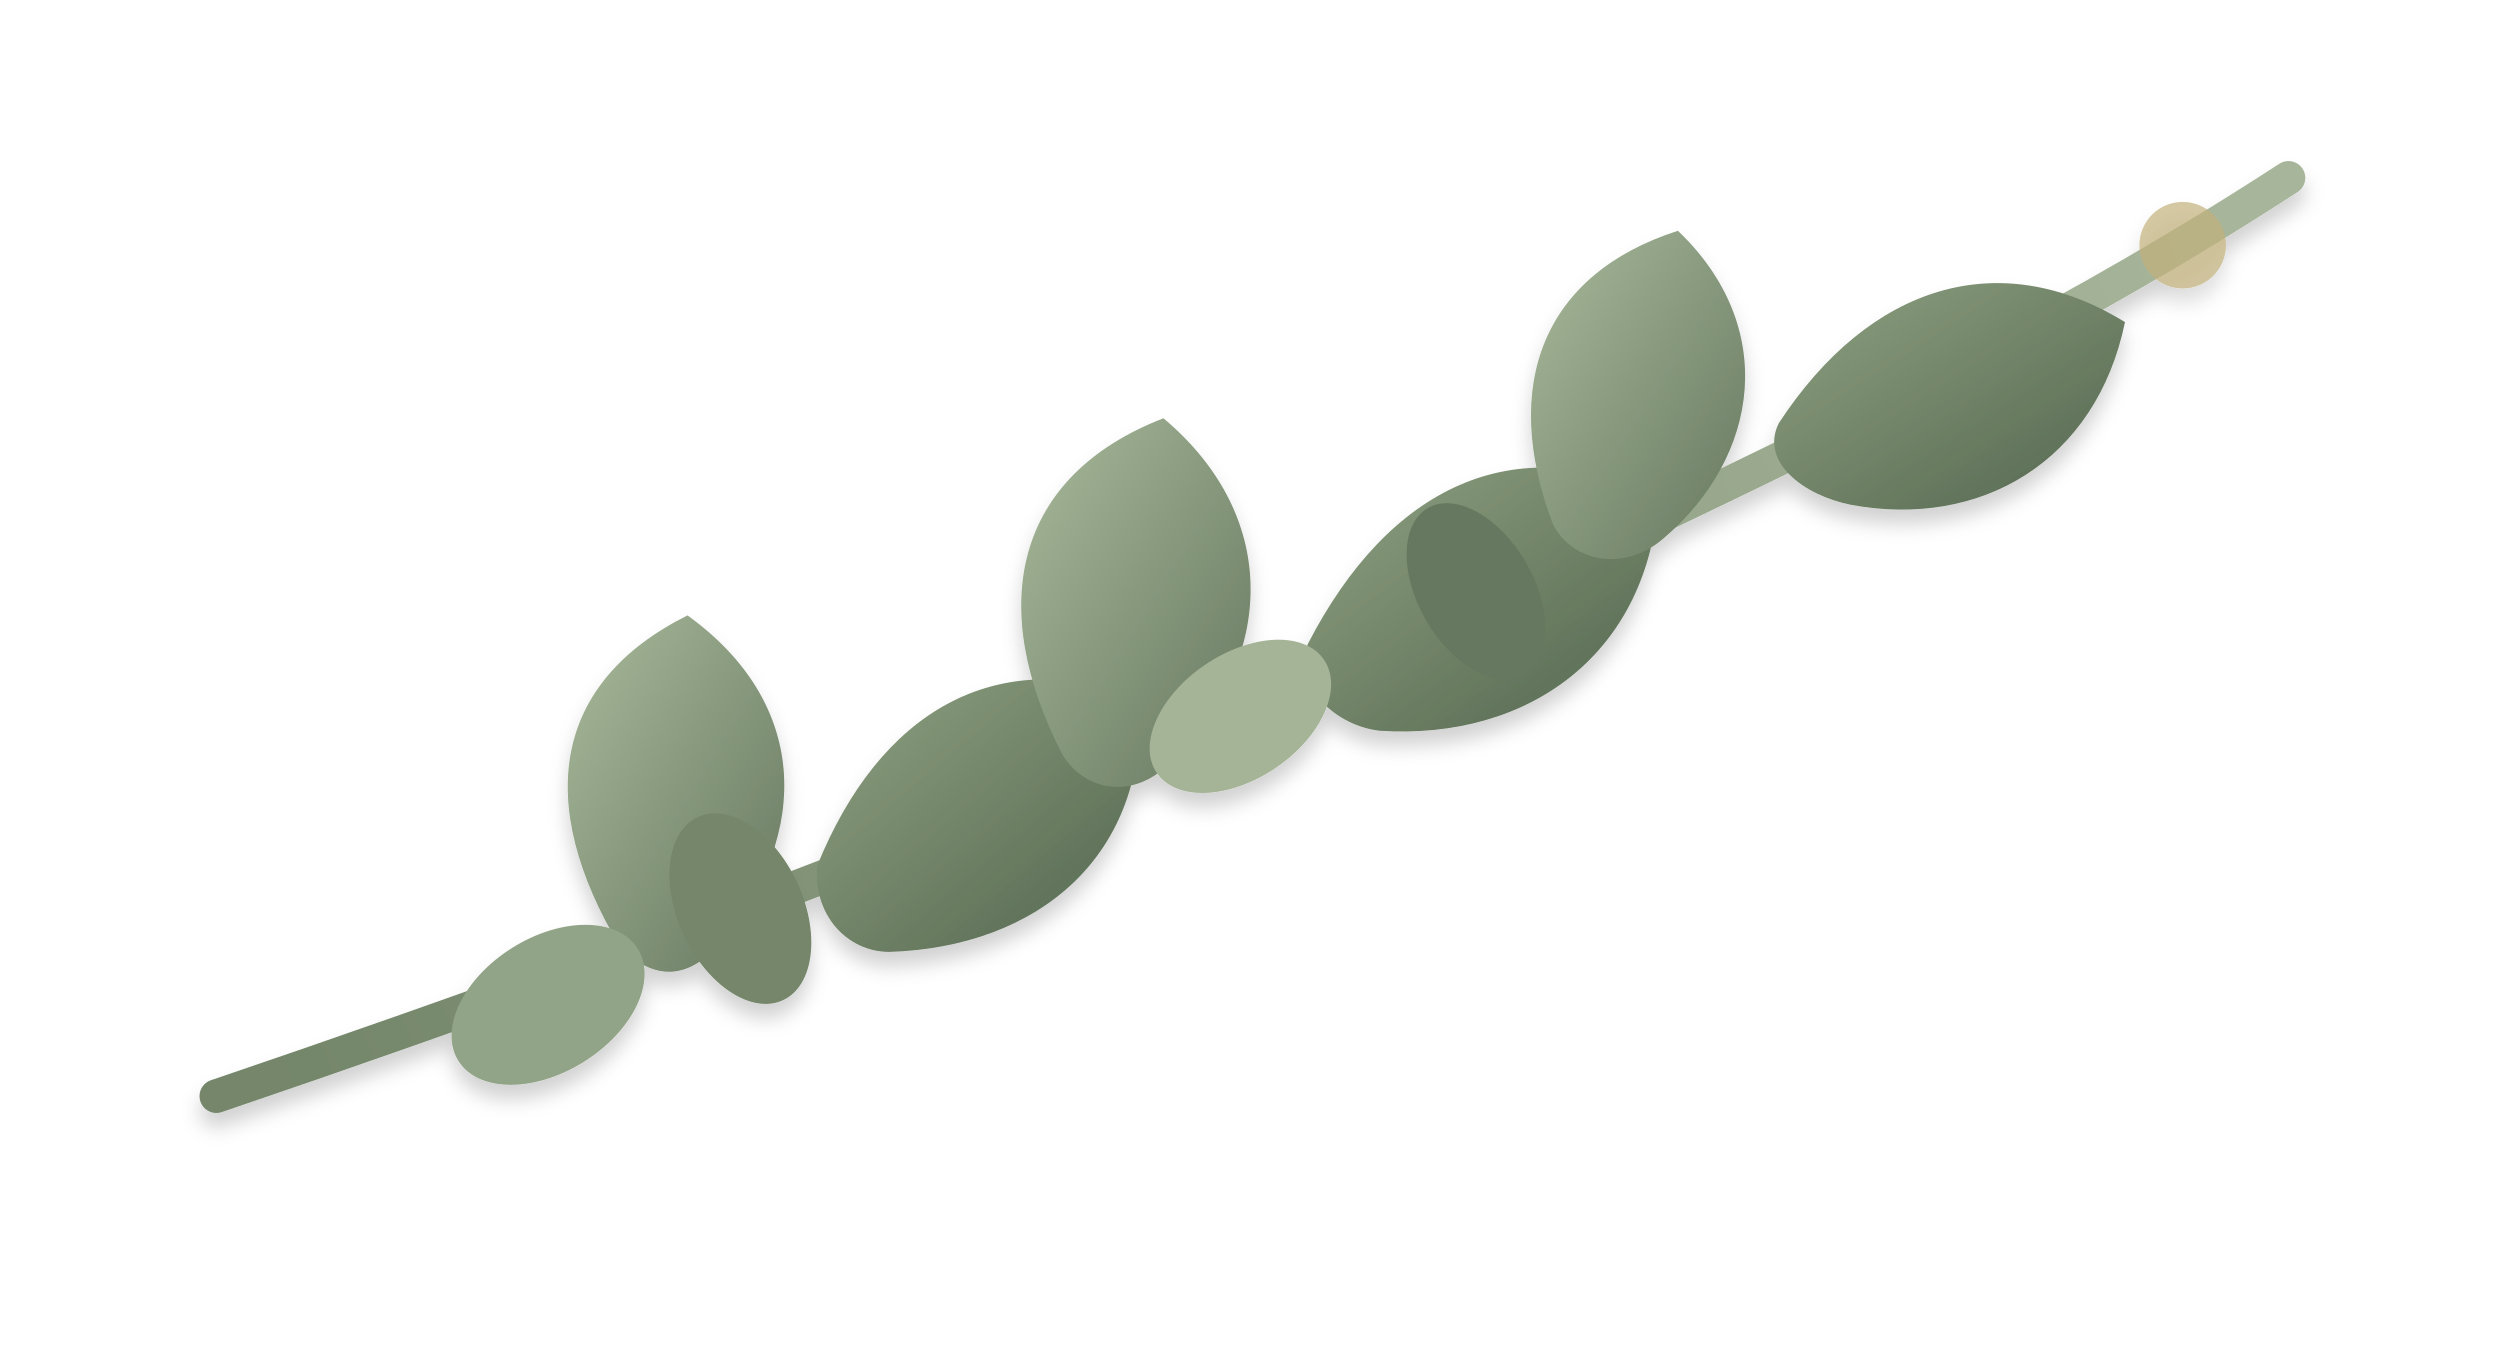
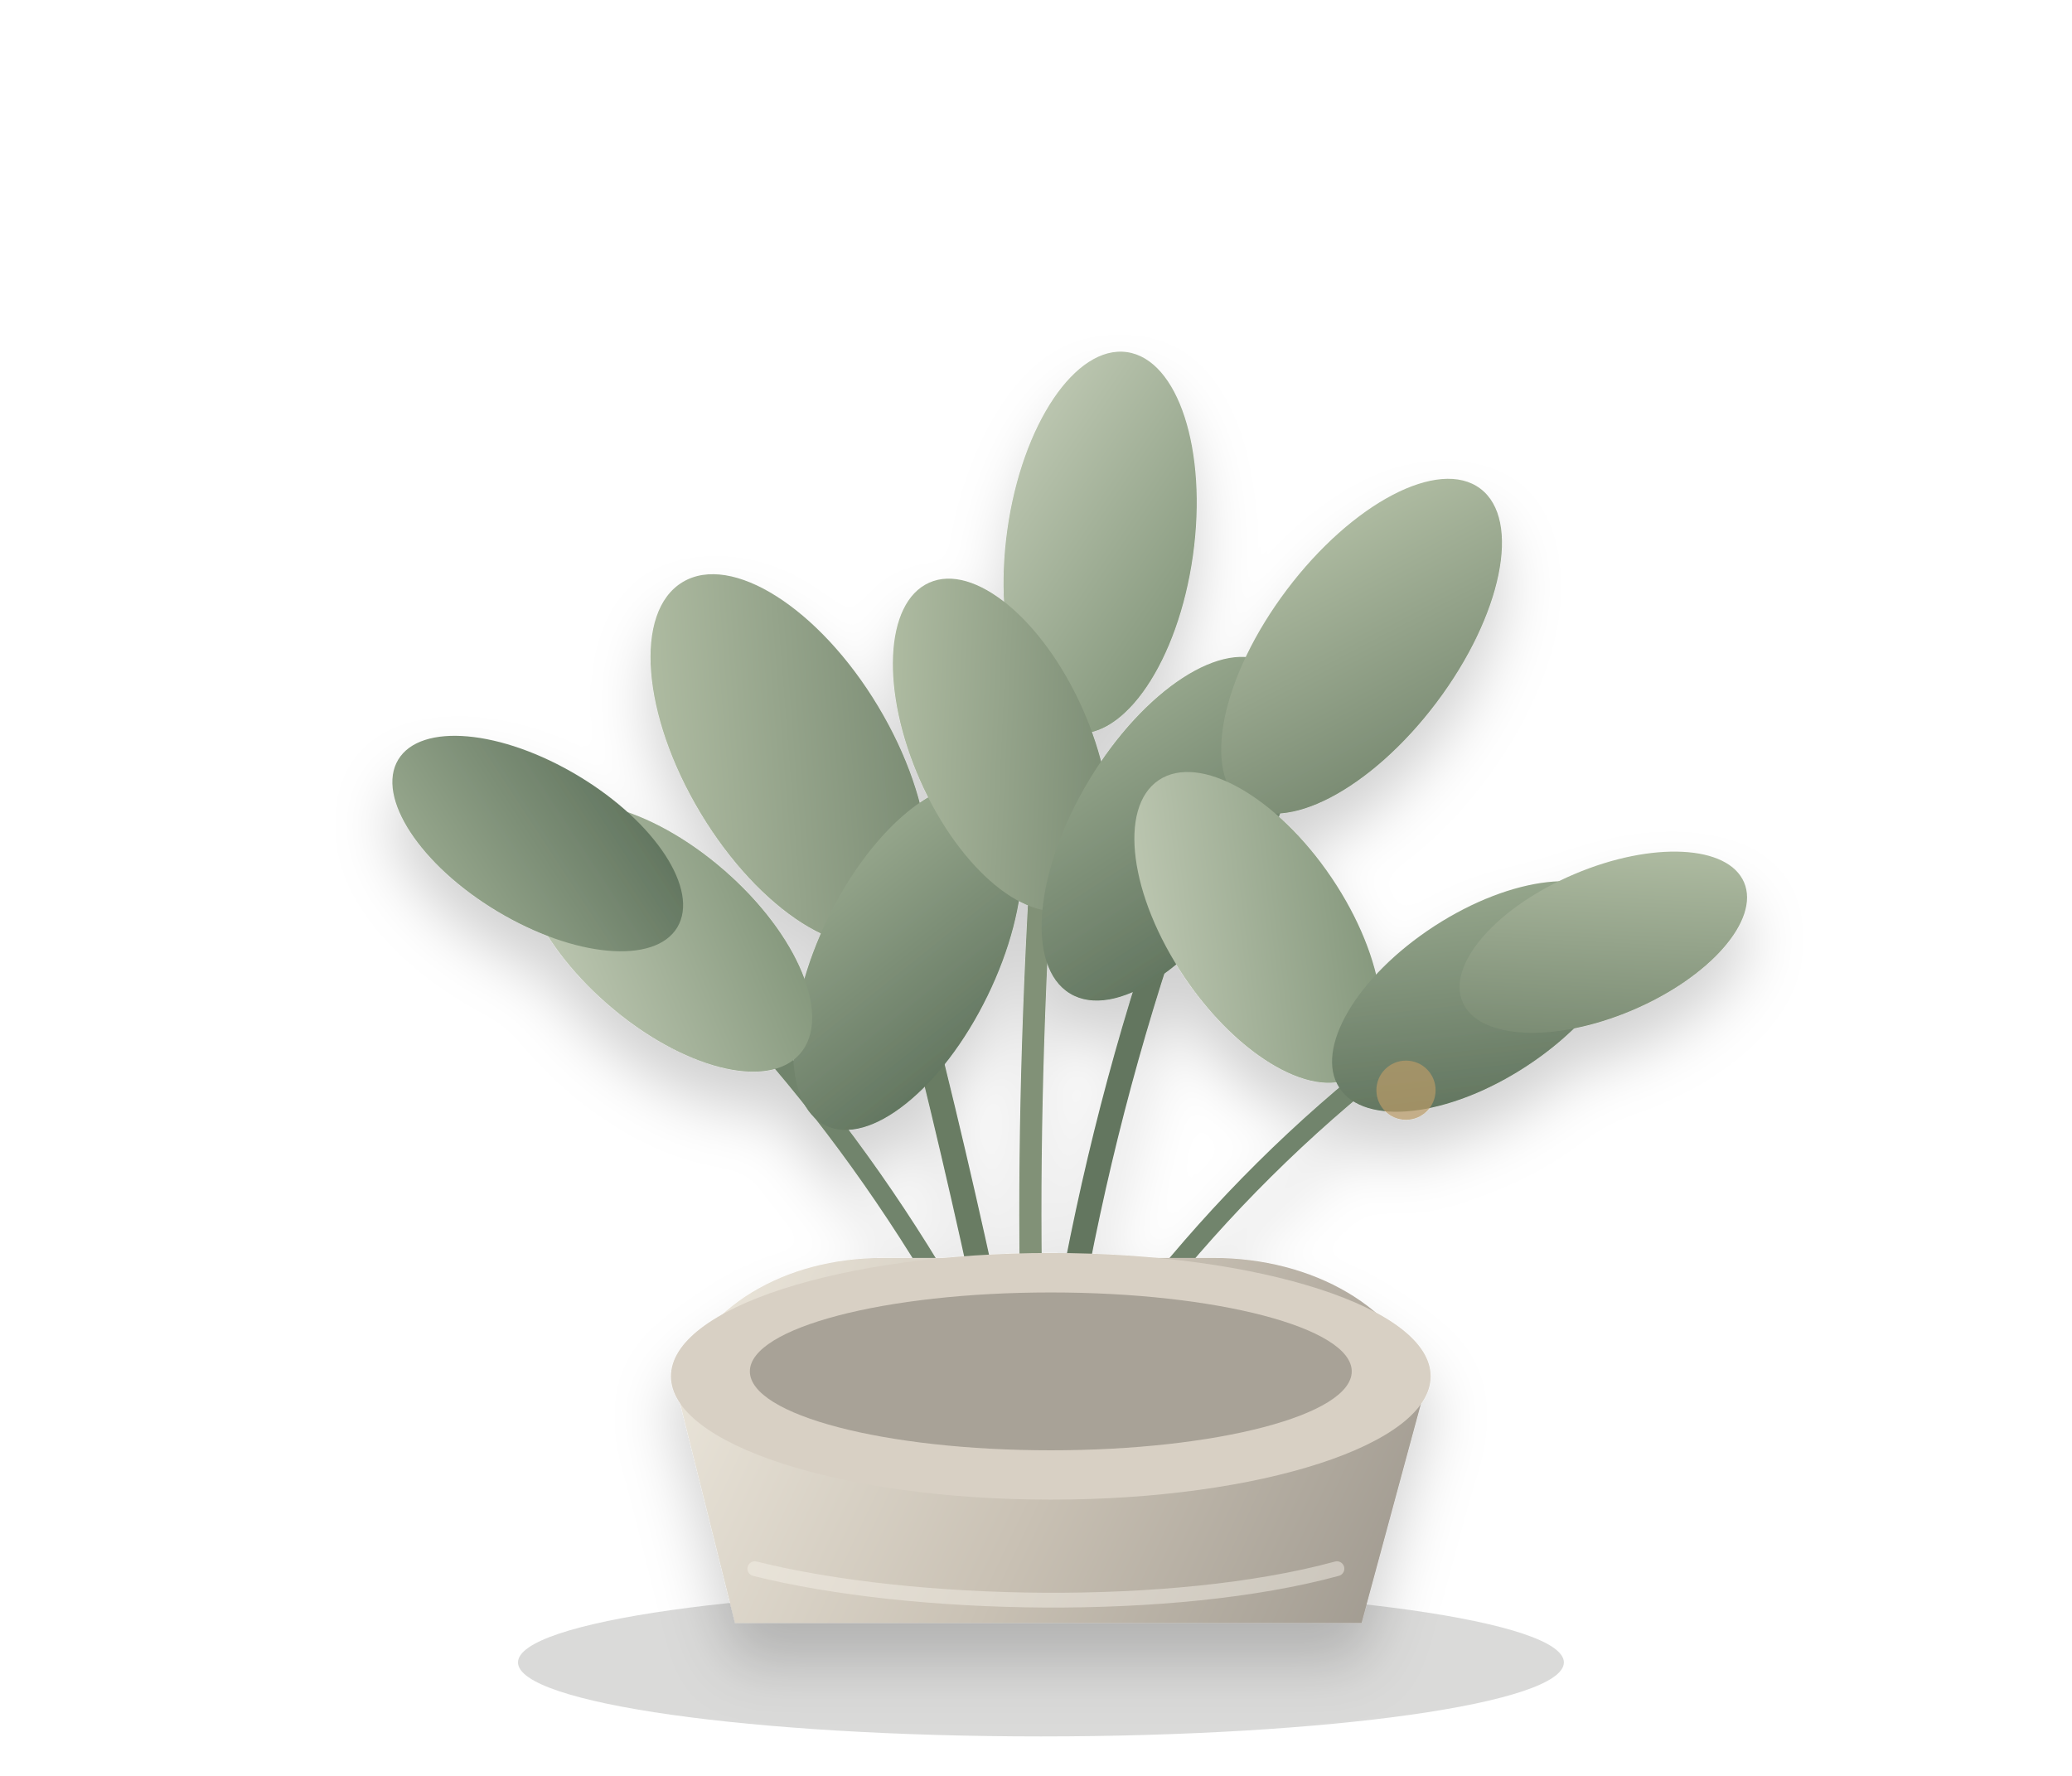
- <svg xmlns="http://www.w3.org/2000/svg" width="520" height="280" viewBox="0 0 520 280" fill="none">
+ <svg xmlns="http://www.w3.org/2000/svg" width="420" height="360" viewBox="0 0 420 360" fill="none">
  <defs>
-     <linearGradient id="stem" x1="54" y1="220" x2="468" y2="54" gradientUnits="userSpaceOnUse">
-       <stop stop-color="#74866A" />
-       <stop offset="1" stop-color="#A7B59A" />
+     <linearGradient id="pot" x1="130" y1="268" x2="282" y2="340" gradientUnits="userSpaceOnUse">
+       <stop stop-color="#EEE9DE" />
+       <stop offset=".52" stop-color="#C9C1B4" />
+       <stop offset="1" stop-color="#9E988E" />
    </linearGradient>
-     <linearGradient id="leafA" x1="0" y1="0" x2="1" y2="1">
-       <stop stop-color="#A8B99B" />
-       <stop offset="1" stop-color="#66785F" />
+     <linearGradient id="leaf1" x1="0" y1="0" x2="1" y2="1">
+       <stop stop-color="#B8C4AA" />
+       <stop offset="1" stop-color="#71836B" />
    </linearGradient>
-     <linearGradient id="leafB" x1="0" y1="0" x2="1" y2="1">
-       <stop stop-color="#8FA181" />
-       <stop offset="1" stop-color="#53664F" />
+     <linearGradient id="leaf2" x1="0" y1="0" x2="1" y2="1">
+       <stop stop-color="#9FAF94" />
+       <stop offset="1" stop-color="#596D58" />
    </linearGradient>
-     <filter id="soft" x="-20%" y="-20%" width="140%" height="140%">
-       <feGaussianBlur in="SourceAlpha" stdDeviation="2" />
-       <feOffset dy="3" />
+     <linearGradient id="leaf3" x1="0" y1="0" x2="1" y2="1">
+       <stop stop-color="#C5CEB9" />
+       <stop offset="1" stop-color="#7C9074" />
+     </linearGradient>
+     <filter id="shadow" x="-30%" y="-30%" width="160%" height="180%">
+       <feGaussianBlur in="SourceAlpha" stdDeviation="6" />
+       <feOffset dy="8" />
      <feComponentTransfer>
        <feFuncA type="linear" slope=".18" />
      </feComponentTransfer>
      <feMerge>
        <feMergeNode />
        <feMergeNode in="SourceGraphic" />
      </feMerge>
    </filter>
  </defs>
-   <g filter="url(#soft)">
-     <path d="M45 228C151 192 248 154 342 109C390 86 433 65 476 37" stroke="url(#stem)" stroke-width="7" stroke-linecap="round" />
-     <path d="M129 197C111 167 115 142 143 128C168 146 169 173 150 196C143 204 136 204 129 197Z" fill="url(#leafA)" />
-     <path d="M170 180C183 148 207 134 237 145C239 178 216 197 185 198C176 198 169 190 170 180Z" fill="url(#leafB)" />
-     <path d="M221 157C205 126 211 99 242 87C267 108 265 138 243 159C236 166 226 165 221 157Z" fill="url(#leafA)" />
-     <path d="M272 134C289 101 315 89 345 103C343 136 318 154 287 152C278 151 269 143 272 134Z" fill="url(#leafB)" />
-     <path d="M323 109C312 80 321 57 349 48C370 68 366 95 346 112C338 119 327 117 323 109Z" fill="url(#leafA)" />
-     <path d="M370 88C389 59 416 51 442 67C436 96 412 110 385 105C375 103 366 96 370 88Z" fill="url(#leafB)" />
-     <ellipse cx="114" cy="209" rx="14" ry="22" transform="rotate(58 114 209)" fill="#92A487" />
-     <ellipse cx="154" cy="189" rx="13" ry="21" transform="rotate(-25 154 189)" fill="#74866A" />
-     <ellipse cx="258" cy="149" rx="13" ry="21" transform="rotate(56 258 149)" fill="#A5B497" />
-     <ellipse cx="307" cy="123" rx="12" ry="20" transform="rotate(-30 307 123)" fill="#66785F" />
-     <circle cx="454" cy="51" r="9" fill="#C2B07B" opacity=".7" />
+   <ellipse cx="211" cy="337" rx="106" ry="15" fill="#11160F" opacity=".16" />
+   <g filter="url(#shadow)">
+     <path d="M205 288C195 238 184 194 170 145" stroke="#697B63" stroke-width="5" stroke-linecap="round" />
+     <path d="M213 289C221 230 237 177 264 121" stroke="#64765F" stroke-width="5" stroke-linecap="round" />
+     <path d="M210 291C207 233 210 170 218 91" stroke="#819177" stroke-width="4.5" stroke-linecap="round" />
+     <path d="M206 289C184 244 158 210 121 177" stroke="#71846C" stroke-width="4" stroke-linecap="round" />
+     <path d="M214 290C238 252 270 219 312 194" stroke="#71846C" stroke-width="4" stroke-linecap="round" />
+     <ellipse cx="160" cy="154" rx="21" ry="42" transform="rotate(-31 160 154)" fill="url(#leaf1)" />
+     <ellipse cx="184" cy="194" rx="18" ry="38" transform="rotate(26 184 194)" fill="url(#leaf2)" />
+     <ellipse cx="135" cy="190" rx="18" ry="36" transform="rotate(-49 135 190)" fill="url(#leaf3)" />
+     <ellipse cx="109" cy="171" rx="16" ry="33" transform="rotate(-59 109 171)" fill="url(#leaf2)" />
+     <ellipse cx="223" cy="110" rx="19" ry="39" transform="rotate(8 223 110)" fill="url(#leaf3)" />
+     <ellipse cx="203" cy="151" rx="18" ry="36" transform="rotate(-24 203 151)" fill="url(#leaf1)" />
+     <ellipse cx="237" cy="168" rx="19" ry="39" transform="rotate(31 237 168)" fill="url(#leaf2)" />
+     <ellipse cx="276" cy="131" rx="19" ry="40" transform="rotate(37 276 131)" fill="url(#leaf1)" />
+     <ellipse cx="255" cy="188" rx="18" ry="36" transform="rotate(-34 255 188)" fill="url(#leaf3)" />
+     <ellipse cx="300" cy="202" rx="17" ry="34" transform="rotate(57 300 202)" fill="url(#leaf2)" />
+     <ellipse cx="325" cy="191" rx="15" ry="31" transform="rotate(67 325 191)" fill="url(#leaf1)" />
+     <path d="M137 281C142 265 159 255 179 255H246C266 255 284 265 289 281L276 329H149L137 281Z" fill="url(#pot)" />
+     <ellipse cx="213" cy="279" rx="77" ry="25" fill="#D8D0C4" />
+     <ellipse cx="213" cy="278" rx="61" ry="16" fill="#817C72" opacity=".55" />
+     <path d="M153 318C185 326 238 327 271 318" stroke="#F5F0E7" stroke-width="3" opacity=".48" stroke-linecap="round" />
+     <circle cx="285" cy="221" r="6" fill="#B79A67" opacity=".72" />
  </g>
</svg>
